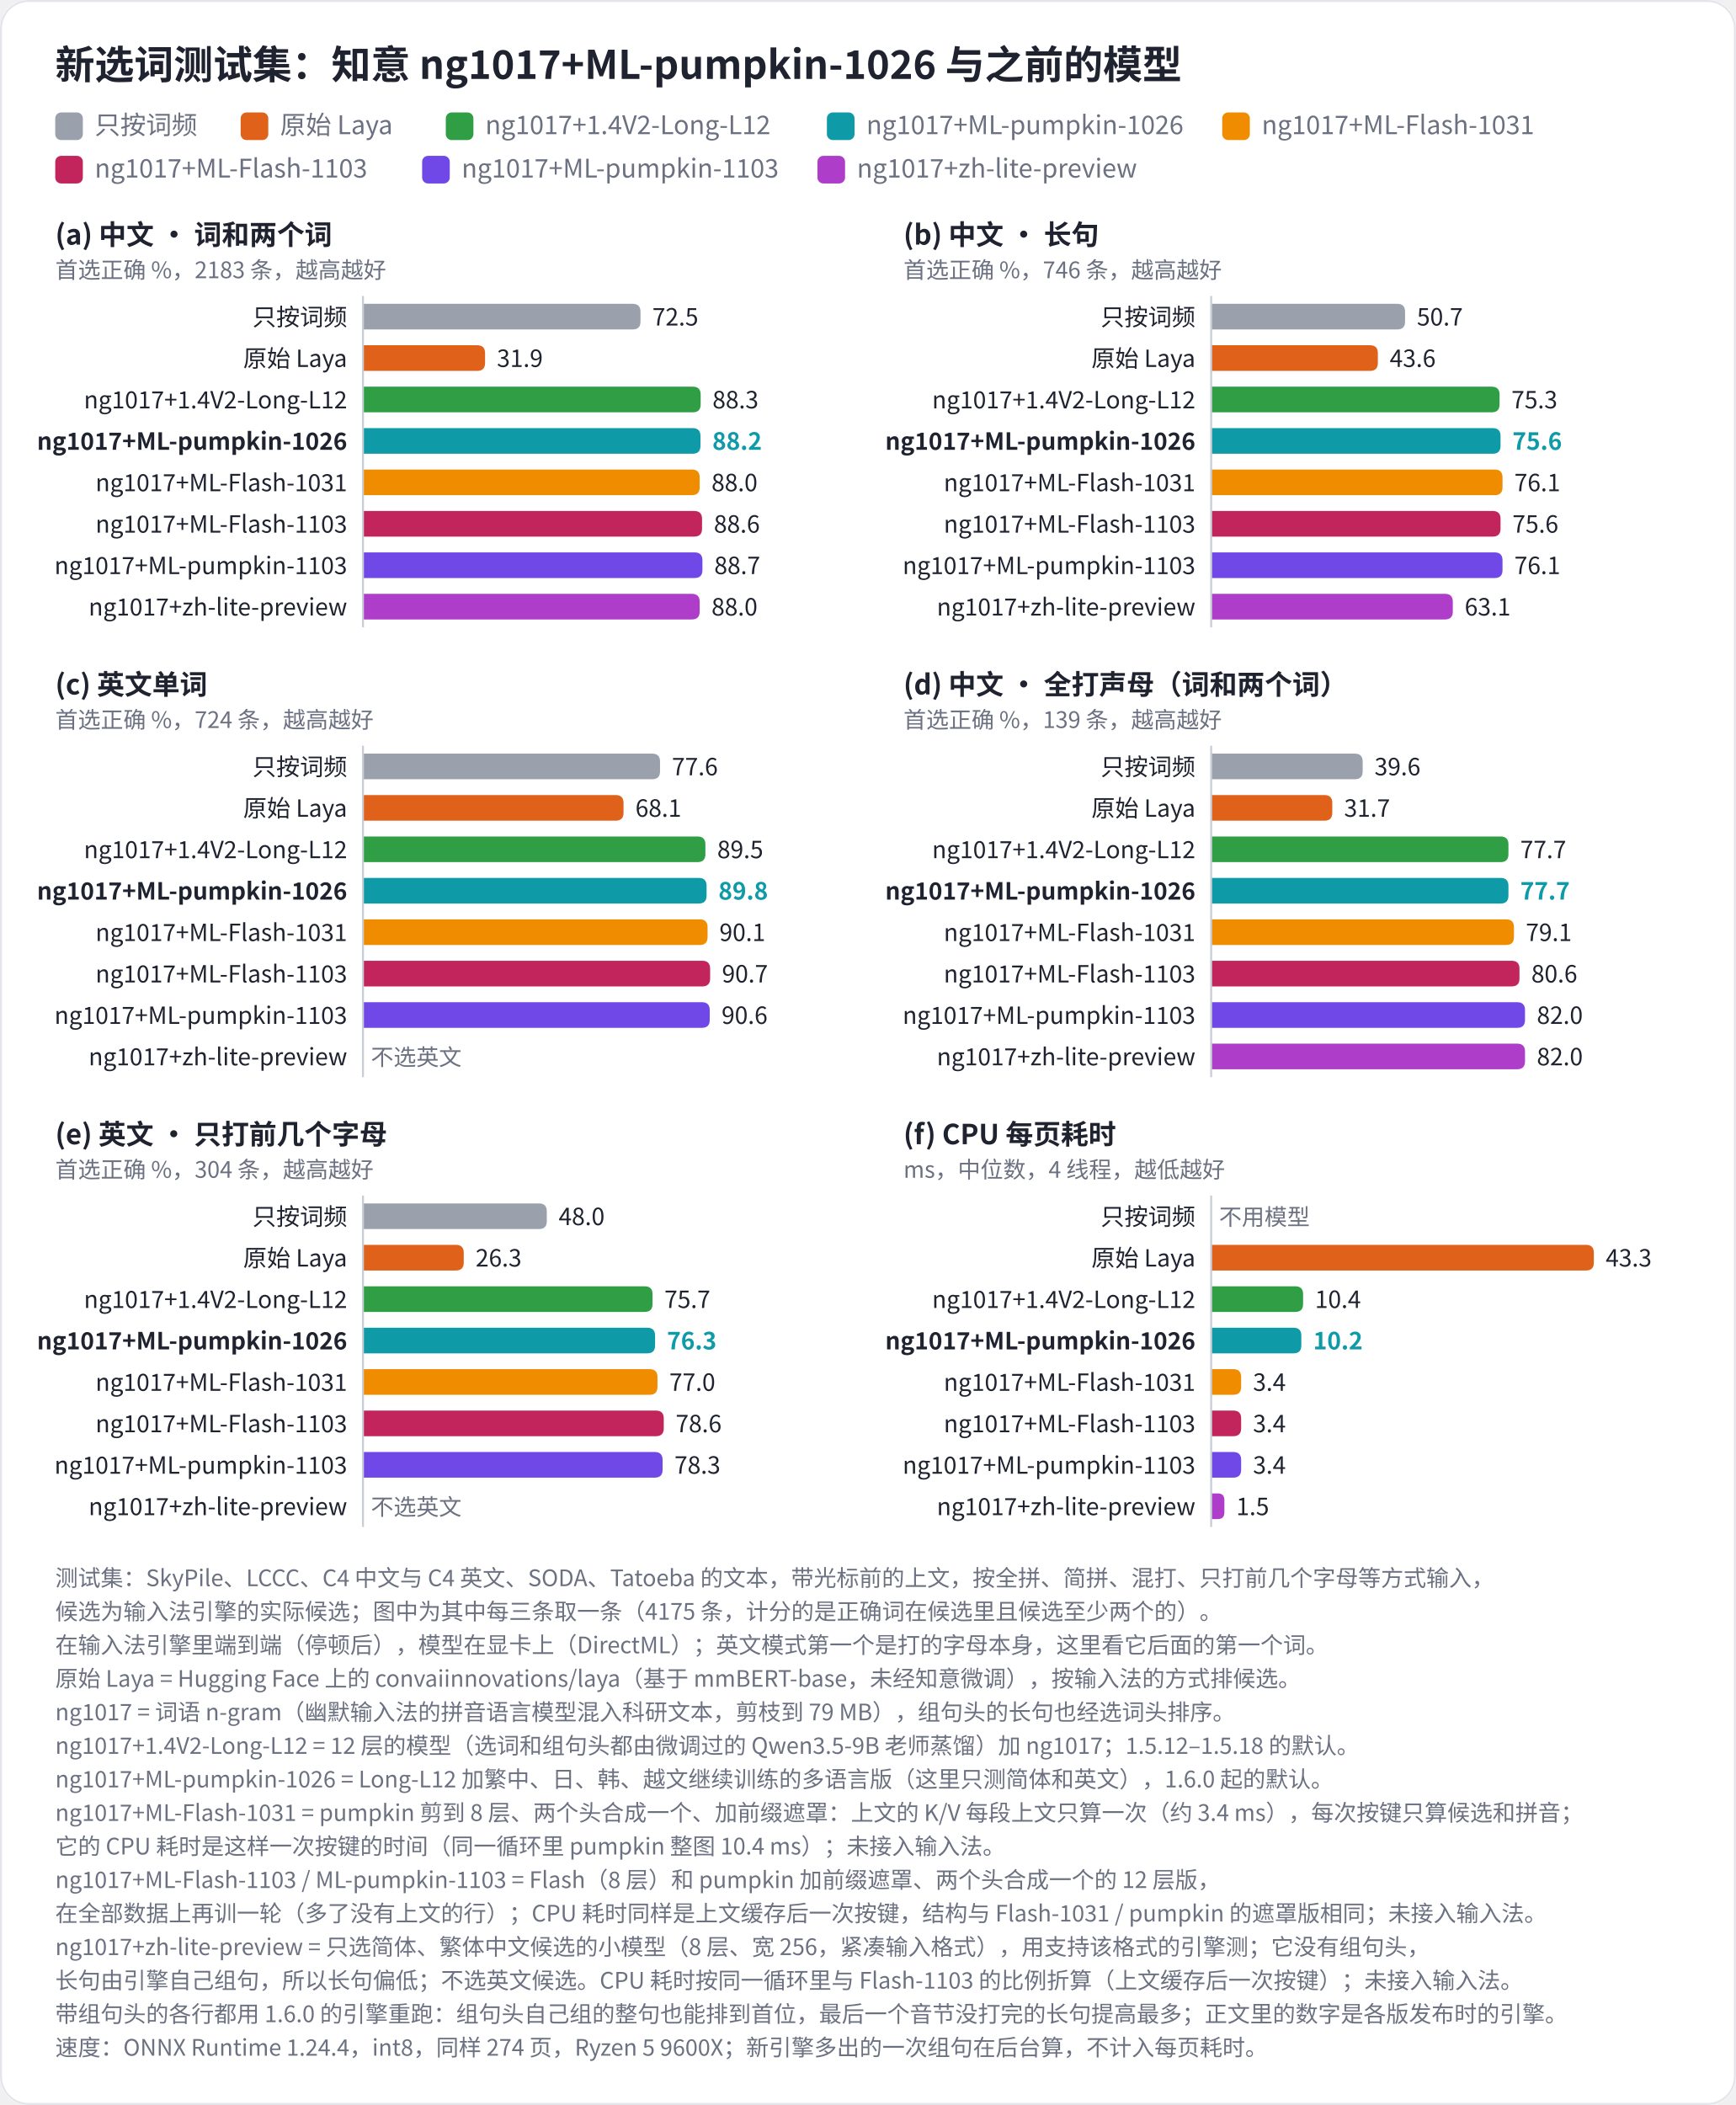
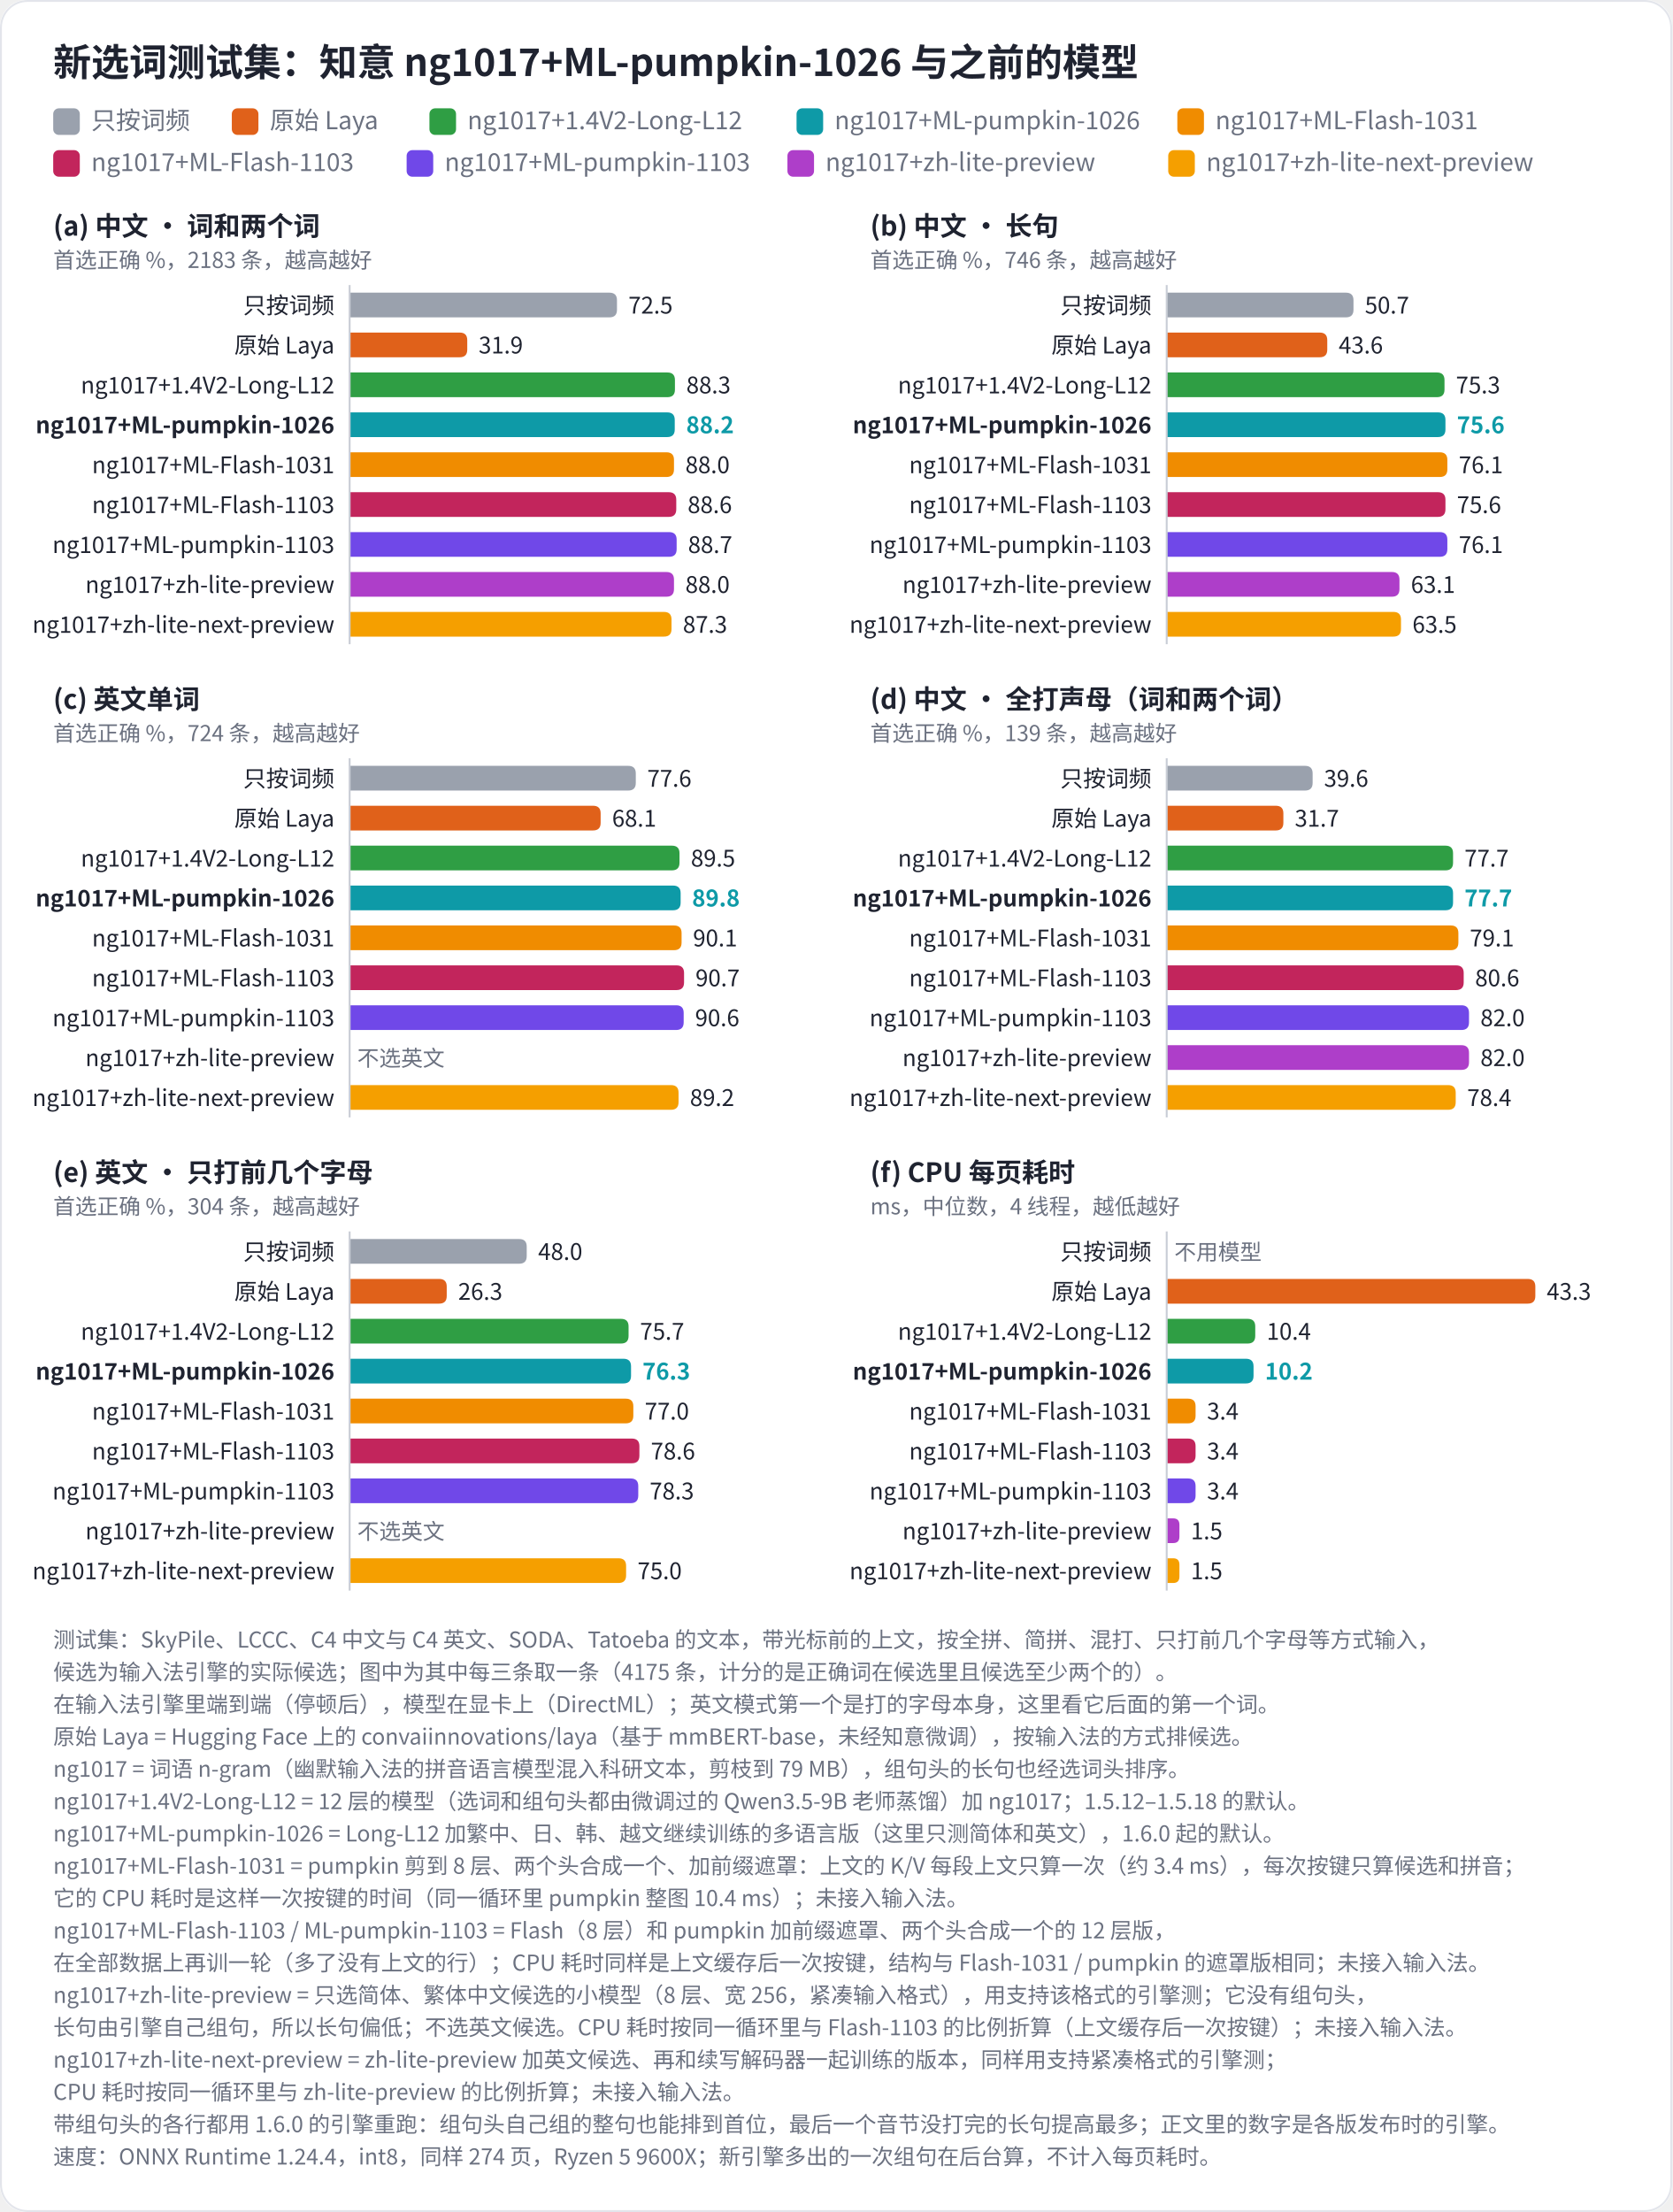
- <svg xmlns="http://www.w3.org/2000/svg" width="880" height="1067" viewBox="0 0 880 1067" font-family="'Microsoft YaHei','PingFang SC','Noto Sans CJK SC','Segoe UI',sans-serif">
-   <rect width="880" height="1067" rx="14" fill="#FFFFFF" />
-   <rect x="0.5" y="0.5" width="879" height="1066" rx="14" fill="none" stroke="#E3E5EB" />
+ <svg xmlns="http://www.w3.org/2000/svg" width="880" height="1164" viewBox="0 0 880 1164" font-family="'Microsoft YaHei','PingFang SC','Noto Sans CJK SC','Segoe UI',sans-serif">
+   <rect width="880" height="1164" rx="14" fill="#FFFFFF" />
+   <rect x="0.5" y="0.5" width="879" height="1163" rx="14" fill="none" stroke="#E3E5EB" />
  <text x="28" y="40" font-size="20" font-weight="700" fill="#1F2330">新选词测试集：知意 ng1017+ML-pumpkin-1026 与之前的模型</text>
  <rect x="28" y="57" width="14" height="14" rx="3" fill="#9AA1AD" />
  <text x="48" y="68" font-size="13" fill="#6B7180">只按词频</text>
  <rect x="122" y="57" width="14" height="14" rx="3" fill="#E0611A" />
  <text x="142" y="68" font-size="13" fill="#6B7180">原始 Laya</text>
  <rect x="226.0" y="57" width="14" height="14" rx="3" fill="#2F9E44" />
  <text x="246.0" y="68" font-size="13" fill="#6B7180">ng1017+1.4V2-Long-L12</text>
  <rect x="419.2" y="57" width="14" height="14" rx="3" fill="#0E9AA7" />
  <text x="439.2" y="68" font-size="13" fill="#6B7180">ng1017+ML-pumpkin-1026</text>
  <rect x="619.6" y="57" width="14" height="14" rx="3" fill="#F08C00" />
  <text x="639.6" y="68" font-size="13" fill="#6B7180">ng1017+ML-Flash-1031</text>
  <rect x="28" y="79" width="14" height="14" rx="3" fill="#C2255C" />
  <text x="48" y="90" font-size="13" fill="#6B7180">ng1017+ML-Flash-1103</text>
  <rect x="214.0" y="79" width="14" height="14" rx="3" fill="#7048E8" />
  <text x="234.0" y="90" font-size="13" fill="#6B7180">ng1017+ML-pumpkin-1103</text>
  <rect x="414.4" y="79" width="14" height="14" rx="3" fill="#AE3EC9" />
  <text x="434.4" y="90" font-size="13" fill="#6B7180">ng1017+zh-lite-preview</text>
+   <rect x="614.8" y="79" width="14" height="14" rx="3" fill="#F59F00" />
+   <text x="634.8" y="90" font-size="13" fill="#6B7180">ng1017+zh-lite-next-preview</text>
  <text x="28" y="124" font-size="14" font-weight="700" fill="#1F2330">(a) 中文 · 词和两个词</text>
  <text x="28" y="141" font-size="11.5" fill="#6B7180">首选正确 %，2183 条，越高越好</text>
  <text x="176" y="165" font-size="12" text-anchor="end" font-weight="400" fill="#1F2330">只按词频</text>
  <path d="M184,154 H320.7 Q324.7,154 324.7,158.0 V163.0 Q324.7,167 320.7,167 H184 Z" fill="#9AA1AD" />
  <text x="330.7" y="165" font-size="12" font-weight="400" fill="#1F2330">72.5</text>
  <text x="176" y="186" font-size="12" text-anchor="end" font-weight="400" fill="#1F2330">原始 Laya</text>
  <path d="M184,175 H241.9 Q245.9,175 245.9,179.0 V184.0 Q245.9,188 241.9,188 H184 Z" fill="#E0611A" />
  <text x="251.9" y="186" font-size="12" font-weight="400" fill="#1F2330">31.9</text>
  <text x="176" y="207" font-size="12" text-anchor="end" font-weight="400" fill="#1F2330">ng1017+1.4V2-Long-L12</text>
  <path d="M184,196 H351.2 Q355.2,196 355.2,200.0 V205.0 Q355.2,209 351.2,209 H184 Z" fill="#2F9E44" />
  <text x="361.2" y="207" font-size="12" font-weight="400" fill="#1F2330">88.3</text>
  <text x="176" y="228" font-size="12" text-anchor="end" font-weight="700" fill="#1F2330">ng1017+ML-pumpkin-1026</text>
  <path d="M184,217 H351.1 Q355.1,217 355.1,221.0 V226.0 Q355.1,230 351.1,230 H184 Z" fill="#0E9AA7" />
  <text x="361.1" y="228" font-size="12" font-weight="700" fill="#0E9AA7">88.2</text>
  <text x="176" y="249" font-size="12" text-anchor="end" font-weight="400" fill="#1F2330">ng1017+ML-Flash-1031</text>
  <path d="M184,238 H350.7 Q354.7,238 354.7,242.0 V247.0 Q354.7,251 350.7,251 H184 Z" fill="#F08C00" />
  <text x="360.7" y="249" font-size="12" font-weight="400" fill="#1F2330">88.0</text>
  <text x="176" y="270" font-size="12" text-anchor="end" font-weight="400" fill="#1F2330">ng1017+ML-Flash-1103</text>
  <path d="M184,259 H351.9 Q355.9,259 355.9,263.0 V268.0 Q355.9,272 351.9,272 H184 Z" fill="#C2255C" />
  <text x="361.9" y="270" font-size="12" font-weight="400" fill="#1F2330">88.6</text>
  <text x="176" y="291" font-size="12" text-anchor="end" font-weight="400" fill="#1F2330">ng1017+ML-pumpkin-1103</text>
  <path d="M184,280 H352.1 Q356.1,280 356.1,284.0 V289.0 Q356.1,293 352.1,293 H184 Z" fill="#7048E8" />
  <text x="362.1" y="291" font-size="12" font-weight="400" fill="#1F2330">88.7</text>
  <text x="176" y="312" font-size="12" text-anchor="end" font-weight="400" fill="#1F2330">ng1017+zh-lite-preview</text>
  <path d="M184,301 H350.7 Q354.7,301 354.7,305.0 V310.0 Q354.7,314 350.7,314 H184 Z" fill="#AE3EC9" />
  <text x="360.7" y="312" font-size="12" font-weight="400" fill="#1F2330">88.0</text>
-   <line x1="184" y1="150" x2="184" y2="318" stroke="#C9CDD6" />
+   <text x="176" y="333" font-size="12" text-anchor="end" font-weight="400" fill="#1F2330">ng1017+zh-lite-next-preview</text>
+   <path d="M184,322 H349.4 Q353.4,322 353.4,326.0 V331.0 Q353.4,335 349.4,335 H184 Z" fill="#F59F00" />
+   <text x="359.4" y="333" font-size="12" font-weight="400" fill="#1F2330">87.3</text>
+   <line x1="184" y1="150" x2="184" y2="339" stroke="#C9CDD6" />
  <text x="458" y="124" font-size="14" font-weight="700" fill="#1F2330">(b) 中文 · 长句</text>
  <text x="458" y="141" font-size="11.5" fill="#6B7180">首选正确 %，746 条，越高越好</text>
  <text x="606" y="165" font-size="12" text-anchor="end" font-weight="400" fill="#1F2330">只按词频</text>
  <path d="M614,154 H708.3 Q712.3,154 712.3,158.0 V163.0 Q712.3,167 708.3,167 H614 Z" fill="#9AA1AD" />
  <text x="718.3" y="165" font-size="12" font-weight="400" fill="#1F2330">50.7</text>
  <text x="606" y="186" font-size="12" text-anchor="end" font-weight="400" fill="#1F2330">原始 Laya</text>
  <path d="M614,175 H694.5 Q698.5,175 698.5,179.0 V184.0 Q698.5,188 694.5,188 H614 Z" fill="#E0611A" />
  <text x="704.5" y="186" font-size="12" font-weight="400" fill="#1F2330">43.6</text>
  <text x="606" y="207" font-size="12" text-anchor="end" font-weight="400" fill="#1F2330">ng1017+1.4V2-Long-L12</text>
  <path d="M614,196 H756.2 Q760.2,196 760.2,200.0 V205.0 Q760.2,209 756.2,209 H614 Z" fill="#2F9E44" />
  <text x="766.2" y="207" font-size="12" font-weight="400" fill="#1F2330">75.3</text>
  <text x="606" y="228" font-size="12" text-anchor="end" font-weight="700" fill="#1F2330">ng1017+ML-pumpkin-1026</text>
  <path d="M614,217 H756.7 Q760.7,217 760.7,221.0 V226.0 Q760.7,230 756.7,230 H614 Z" fill="#0E9AA7" />
  <text x="766.7" y="228" font-size="12" font-weight="700" fill="#0E9AA7">75.6</text>
  <text x="606" y="249" font-size="12" text-anchor="end" font-weight="400" fill="#1F2330">ng1017+ML-Flash-1031</text>
  <path d="M614,238 H757.7 Q761.7,238 761.7,242.0 V247.0 Q761.7,251 757.7,251 H614 Z" fill="#F08C00" />
  <text x="767.7" y="249" font-size="12" font-weight="400" fill="#1F2330">76.1</text>
  <text x="606" y="270" font-size="12" text-anchor="end" font-weight="400" fill="#1F2330">ng1017+ML-Flash-1103</text>
  <path d="M614,259 H756.7 Q760.7,259 760.7,263.0 V268.0 Q760.7,272 756.7,272 H614 Z" fill="#C2255C" />
  <text x="766.7" y="270" font-size="12" font-weight="400" fill="#1F2330">75.6</text>
  <text x="606" y="291" font-size="12" text-anchor="end" font-weight="400" fill="#1F2330">ng1017+ML-pumpkin-1103</text>
  <path d="M614,280 H757.7 Q761.7,280 761.7,284.0 V289.0 Q761.7,293 757.7,293 H614 Z" fill="#7048E8" />
  <text x="767.7" y="291" font-size="12" font-weight="400" fill="#1F2330">76.1</text>
  <text x="606" y="312" font-size="12" text-anchor="end" font-weight="400" fill="#1F2330">ng1017+zh-lite-preview</text>
  <path d="M614,301 H732.5 Q736.5,301 736.5,305.0 V310.0 Q736.5,314 732.5,314 H614 Z" fill="#AE3EC9" />
  <text x="742.5" y="312" font-size="12" font-weight="400" fill="#1F2330">63.1</text>
-   <line x1="614" y1="150" x2="614" y2="318" stroke="#C9CDD6" />
-   <text x="28" y="352" font-size="14" font-weight="700" fill="#1F2330">(c) 英文单词</text>
-   <text x="28" y="369" font-size="11.5" fill="#6B7180">首选正确 %，724 条，越高越好</text>
-   <text x="176" y="393" font-size="12" text-anchor="end" font-weight="400" fill="#1F2330">只按词频</text>
-   <path d="M184,382 H330.6 Q334.6,382 334.6,386.0 V391.0 Q334.6,395 330.6,395 H184 Z" fill="#9AA1AD" />
-   <text x="340.6" y="393" font-size="12" font-weight="400" fill="#1F2330">77.6</text>
-   <text x="176" y="414" font-size="12" text-anchor="end" font-weight="400" fill="#1F2330">原始 Laya</text>
-   <path d="M184,403 H312.1 Q316.1,403 316.1,407.0 V412.0 Q316.1,416 312.1,416 H184 Z" fill="#E0611A" />
-   <text x="322.1" y="414" font-size="12" font-weight="400" fill="#1F2330">68.1</text>
-   <text x="176" y="435" font-size="12" text-anchor="end" font-weight="400" fill="#1F2330">ng1017+1.4V2-Long-L12</text>
-   <path d="M184,424 H353.6 Q357.6,424 357.6,428.0 V433.0 Q357.6,437 353.6,437 H184 Z" fill="#2F9E44" />
-   <text x="363.6" y="435" font-size="12" font-weight="400" fill="#1F2330">89.5</text>
-   <text x="176" y="456" font-size="12" text-anchor="end" font-weight="700" fill="#1F2330">ng1017+ML-pumpkin-1026</text>
-   <path d="M184,445 H354.2 Q358.2,445 358.2,449.0 V454.0 Q358.2,458 354.2,458 H184 Z" fill="#0E9AA7" />
-   <text x="364.2" y="456" font-size="12" font-weight="700" fill="#0E9AA7">89.8</text>
-   <text x="176" y="477" font-size="12" text-anchor="end" font-weight="400" fill="#1F2330">ng1017+ML-Flash-1031</text>
-   <path d="M184,466 H354.7 Q358.7,466 358.7,470.0 V475.0 Q358.7,479 354.7,479 H184 Z" fill="#F08C00" />
-   <text x="364.7" y="477" font-size="12" font-weight="400" fill="#1F2330">90.1</text>
-   <text x="176" y="498" font-size="12" text-anchor="end" font-weight="400" fill="#1F2330">ng1017+ML-Flash-1103</text>
-   <path d="M184,487 H356.0 Q360.0,487 360.0,491.0 V496.0 Q360.0,500 356.0,500 H184 Z" fill="#C2255C" />
-   <text x="366.0" y="498" font-size="12" font-weight="400" fill="#1F2330">90.7</text>
-   <text x="176" y="519" font-size="12" text-anchor="end" font-weight="400" fill="#1F2330">ng1017+ML-pumpkin-1103</text>
-   <path d="M184,508 H355.8 Q359.8,508 359.8,512.0 V517.0 Q359.8,521 355.8,521 H184 Z" fill="#7048E8" />
-   <text x="365.8" y="519" font-size="12" font-weight="400" fill="#1F2330">90.6</text>
-   <text x="176" y="540" font-size="12" text-anchor="end" font-weight="400" fill="#1F2330">ng1017+zh-lite-preview</text>
-   <text x="188" y="540" font-size="11.5" fill="#6B7180">不选英文</text>
-   <line x1="184" y1="378" x2="184" y2="546" stroke="#C9CDD6" />
-   <text x="458" y="352" font-size="14" font-weight="700" fill="#1F2330">(d) 中文 · 全打声母（词和两个词）</text>
-   <text x="458" y="369" font-size="11.5" fill="#6B7180">首选正确 %，139 条，越高越好</text>
-   <text x="606" y="393" font-size="12" text-anchor="end" font-weight="400" fill="#1F2330">只按词频</text>
-   <path d="M614,382 H686.8 Q690.8,382 690.8,386.0 V391.0 Q690.8,395 686.8,395 H614 Z" fill="#9AA1AD" />
-   <text x="696.8" y="393" font-size="12" font-weight="400" fill="#1F2330">39.6</text>
-   <text x="606" y="414" font-size="12" text-anchor="end" font-weight="400" fill="#1F2330">原始 Laya</text>
-   <path d="M614,403 H671.4 Q675.4,403 675.4,407.0 V412.0 Q675.4,416 671.4,416 H614 Z" fill="#E0611A" />
-   <text x="681.4" y="414" font-size="12" font-weight="400" fill="#1F2330">31.7</text>
-   <text x="606" y="435" font-size="12" text-anchor="end" font-weight="400" fill="#1F2330">ng1017+1.4V2-Long-L12</text>
-   <path d="M614,424 H760.7 Q764.7,424 764.7,428.0 V433.0 Q764.7,437 760.7,437 H614 Z" fill="#2F9E44" />
-   <text x="770.7" y="435" font-size="12" font-weight="400" fill="#1F2330">77.7</text>
-   <text x="606" y="456" font-size="12" text-anchor="end" font-weight="700" fill="#1F2330">ng1017+ML-pumpkin-1026</text>
-   <path d="M614,445 H760.7 Q764.7,445 764.7,449.0 V454.0 Q764.7,458 760.7,458 H614 Z" fill="#0E9AA7" />
-   <text x="770.7" y="456" font-size="12" font-weight="700" fill="#0E9AA7">77.7</text>
-   <text x="606" y="477" font-size="12" text-anchor="end" font-weight="400" fill="#1F2330">ng1017+ML-Flash-1031</text>
-   <path d="M614,466 H763.5 Q767.5,466 767.5,470.0 V475.0 Q767.5,479 763.5,479 H614 Z" fill="#F08C00" />
-   <text x="773.5" y="477" font-size="12" font-weight="400" fill="#1F2330">79.1</text>
-   <text x="606" y="498" font-size="12" text-anchor="end" font-weight="400" fill="#1F2330">ng1017+ML-Flash-1103</text>
-   <path d="M614,487 H766.3 Q770.3,487 770.3,491.0 V496.0 Q770.3,500 766.3,500 H614 Z" fill="#C2255C" />
-   <text x="776.3" y="498" font-size="12" font-weight="400" fill="#1F2330">80.6</text>
-   <text x="606" y="519" font-size="12" text-anchor="end" font-weight="400" fill="#1F2330">ng1017+ML-pumpkin-1103</text>
-   <path d="M614,508 H769.1 Q773.1,508 773.1,512.0 V517.0 Q773.1,521 769.1,521 H614 Z" fill="#7048E8" />
-   <text x="779.1" y="519" font-size="12" font-weight="400" fill="#1F2330">82.0</text>
-   <text x="606" y="540" font-size="12" text-anchor="end" font-weight="400" fill="#1F2330">ng1017+zh-lite-preview</text>
-   <path d="M614,529 H769.1 Q773.1,529 773.1,533.0 V538.0 Q773.1,542 769.1,542 H614 Z" fill="#AE3EC9" />
+   <text x="606" y="333" font-size="12" text-anchor="end" font-weight="400" fill="#1F2330">ng1017+zh-lite-next-preview</text>
+   <path d="M614,322 H733.3 Q737.3,322 737.3,326.0 V331.0 Q737.3,335 733.3,335 H614 Z" fill="#F59F00" />
+   <text x="743.3" y="333" font-size="12" font-weight="400" fill="#1F2330">63.5</text>
+   <line x1="614" y1="150" x2="614" y2="339" stroke="#C9CDD6" />
+   <text x="28" y="373" font-size="14" font-weight="700" fill="#1F2330">(c) 英文单词</text>
+   <text x="28" y="390" font-size="11.5" fill="#6B7180">首选正确 %，724 条，越高越好</text>
+   <text x="176" y="414" font-size="12" text-anchor="end" font-weight="400" fill="#1F2330">只按词频</text>
+   <path d="M184,403 H330.6 Q334.6,403 334.6,407.0 V412.0 Q334.6,416 330.6,416 H184 Z" fill="#9AA1AD" />
+   <text x="340.6" y="414" font-size="12" font-weight="400" fill="#1F2330">77.6</text>
+   <text x="176" y="435" font-size="12" text-anchor="end" font-weight="400" fill="#1F2330">原始 Laya</text>
+   <path d="M184,424 H312.1 Q316.1,424 316.1,428.0 V433.0 Q316.1,437 312.1,437 H184 Z" fill="#E0611A" />
+   <text x="322.1" y="435" font-size="12" font-weight="400" fill="#1F2330">68.1</text>
+   <text x="176" y="456" font-size="12" text-anchor="end" font-weight="400" fill="#1F2330">ng1017+1.4V2-Long-L12</text>
+   <path d="M184,445 H353.6 Q357.6,445 357.6,449.0 V454.0 Q357.6,458 353.6,458 H184 Z" fill="#2F9E44" />
+   <text x="363.6" y="456" font-size="12" font-weight="400" fill="#1F2330">89.5</text>
+   <text x="176" y="477" font-size="12" text-anchor="end" font-weight="700" fill="#1F2330">ng1017+ML-pumpkin-1026</text>
+   <path d="M184,466 H354.2 Q358.2,466 358.2,470.0 V475.0 Q358.2,479 354.2,479 H184 Z" fill="#0E9AA7" />
+   <text x="364.2" y="477" font-size="12" font-weight="700" fill="#0E9AA7">89.8</text>
+   <text x="176" y="498" font-size="12" text-anchor="end" font-weight="400" fill="#1F2330">ng1017+ML-Flash-1031</text>
+   <path d="M184,487 H354.7 Q358.7,487 358.7,491.0 V496.0 Q358.7,500 354.7,500 H184 Z" fill="#F08C00" />
+   <text x="364.7" y="498" font-size="12" font-weight="400" fill="#1F2330">90.1</text>
+   <text x="176" y="519" font-size="12" text-anchor="end" font-weight="400" fill="#1F2330">ng1017+ML-Flash-1103</text>
+   <path d="M184,508 H356.0 Q360.0,508 360.0,512.0 V517.0 Q360.0,521 356.0,521 H184 Z" fill="#C2255C" />
+   <text x="366.0" y="519" font-size="12" font-weight="400" fill="#1F2330">90.7</text>
+   <text x="176" y="540" font-size="12" text-anchor="end" font-weight="400" fill="#1F2330">ng1017+ML-pumpkin-1103</text>
+   <path d="M184,529 H355.8 Q359.8,529 359.8,533.0 V538.0 Q359.8,542 355.8,542 H184 Z" fill="#7048E8" />
+   <text x="365.8" y="540" font-size="12" font-weight="400" fill="#1F2330">90.6</text>
+   <text x="176" y="561" font-size="12" text-anchor="end" font-weight="400" fill="#1F2330">ng1017+zh-lite-preview</text>
+   <text x="188" y="561" font-size="11.5" fill="#6B7180">不选英文</text>
+   <text x="176" y="582" font-size="12" text-anchor="end" font-weight="400" fill="#1F2330">ng1017+zh-lite-next-preview</text>
+   <path d="M184,571 H353.1 Q357.1,571 357.1,575.0 V580.0 Q357.1,584 353.1,584 H184 Z" fill="#F59F00" />
+   <text x="363.1" y="582" font-size="12" font-weight="400" fill="#1F2330">89.2</text>
+   <line x1="184" y1="399" x2="184" y2="588" stroke="#C9CDD6" />
+   <text x="458" y="373" font-size="14" font-weight="700" fill="#1F2330">(d) 中文 · 全打声母（词和两个词）</text>
+   <text x="458" y="390" font-size="11.5" fill="#6B7180">首选正确 %，139 条，越高越好</text>
+   <text x="606" y="414" font-size="12" text-anchor="end" font-weight="400" fill="#1F2330">只按词频</text>
+   <path d="M614,403 H686.8 Q690.8,403 690.8,407.0 V412.0 Q690.8,416 686.8,416 H614 Z" fill="#9AA1AD" />
+   <text x="696.8" y="414" font-size="12" font-weight="400" fill="#1F2330">39.6</text>
+   <text x="606" y="435" font-size="12" text-anchor="end" font-weight="400" fill="#1F2330">原始 Laya</text>
+   <path d="M614,424 H671.4 Q675.4,424 675.4,428.0 V433.0 Q675.4,437 671.4,437 H614 Z" fill="#E0611A" />
+   <text x="681.4" y="435" font-size="12" font-weight="400" fill="#1F2330">31.7</text>
+   <text x="606" y="456" font-size="12" text-anchor="end" font-weight="400" fill="#1F2330">ng1017+1.4V2-Long-L12</text>
+   <path d="M614,445 H760.7 Q764.7,445 764.7,449.0 V454.0 Q764.7,458 760.7,458 H614 Z" fill="#2F9E44" />
+   <text x="770.7" y="456" font-size="12" font-weight="400" fill="#1F2330">77.7</text>
+   <text x="606" y="477" font-size="12" text-anchor="end" font-weight="700" fill="#1F2330">ng1017+ML-pumpkin-1026</text>
+   <path d="M614,466 H760.7 Q764.7,466 764.7,470.0 V475.0 Q764.7,479 760.7,479 H614 Z" fill="#0E9AA7" />
+   <text x="770.7" y="477" font-size="12" font-weight="700" fill="#0E9AA7">77.7</text>
+   <text x="606" y="498" font-size="12" text-anchor="end" font-weight="400" fill="#1F2330">ng1017+ML-Flash-1031</text>
+   <path d="M614,487 H763.5 Q767.5,487 767.5,491.0 V496.0 Q767.5,500 763.5,500 H614 Z" fill="#F08C00" />
+   <text x="773.5" y="498" font-size="12" font-weight="400" fill="#1F2330">79.1</text>
+   <text x="606" y="519" font-size="12" text-anchor="end" font-weight="400" fill="#1F2330">ng1017+ML-Flash-1103</text>
+   <path d="M614,508 H766.3 Q770.3,508 770.3,512.0 V517.0 Q770.3,521 766.3,521 H614 Z" fill="#C2255C" />
+   <text x="776.3" y="519" font-size="12" font-weight="400" fill="#1F2330">80.6</text>
+   <text x="606" y="540" font-size="12" text-anchor="end" font-weight="400" fill="#1F2330">ng1017+ML-pumpkin-1103</text>
+   <path d="M614,529 H769.1 Q773.1,529 773.1,533.0 V538.0 Q773.1,542 769.1,542 H614 Z" fill="#7048E8" />
  <text x="779.1" y="540" font-size="12" font-weight="400" fill="#1F2330">82.0</text>
-   <line x1="614" y1="378" x2="614" y2="546" stroke="#C9CDD6" />
-   <text x="28" y="580" font-size="14" font-weight="700" fill="#1F2330">(e) 英文 · 只打前几个字母</text>
-   <text x="28" y="597" font-size="11.5" fill="#6B7180">首选正确 %，304 条，越高越好</text>
-   <text x="176" y="621" font-size="12" text-anchor="end" font-weight="400" fill="#1F2330">只按词频</text>
-   <path d="M184,610 H273.2 Q277.2,610 277.2,614.0 V619.0 Q277.2,623 273.2,623 H184 Z" fill="#9AA1AD" />
-   <text x="283.2" y="621" font-size="12" font-weight="400" fill="#1F2330">48.0</text>
-   <text x="176" y="642" font-size="12" text-anchor="end" font-weight="400" fill="#1F2330">原始 Laya</text>
-   <path d="M184,631 H231.1 Q235.1,631 235.1,635.0 V640.0 Q235.1,644 231.1,644 H184 Z" fill="#E0611A" />
-   <text x="241.1" y="642" font-size="12" font-weight="400" fill="#1F2330">26.3</text>
-   <text x="176" y="663" font-size="12" text-anchor="end" font-weight="400" fill="#1F2330">ng1017+1.4V2-Long-L12</text>
-   <path d="M184,652 H326.8 Q330.8,652 330.8,656.0 V661.0 Q330.8,665 326.8,665 H184 Z" fill="#2F9E44" />
-   <text x="336.8" y="663" font-size="12" font-weight="400" fill="#1F2330">75.7</text>
-   <text x="176" y="684" font-size="12" text-anchor="end" font-weight="700" fill="#1F2330">ng1017+ML-pumpkin-1026</text>
-   <path d="M184,673 H328.1 Q332.1,673 332.1,677.0 V682.0 Q332.1,686 328.1,686 H184 Z" fill="#0E9AA7" />
-   <text x="338.1" y="684" font-size="12" font-weight="700" fill="#0E9AA7">76.3</text>
-   <text x="176" y="705" font-size="12" text-anchor="end" font-weight="400" fill="#1F2330">ng1017+ML-Flash-1031</text>
-   <path d="M184,694 H329.3 Q333.3,694 333.3,698.0 V703.0 Q333.3,707 329.3,707 H184 Z" fill="#F08C00" />
-   <text x="339.3" y="705" font-size="12" font-weight="400" fill="#1F2330">77.0</text>
-   <text x="176" y="726" font-size="12" text-anchor="end" font-weight="400" fill="#1F2330">ng1017+ML-Flash-1103</text>
-   <path d="M184,715 H332.5 Q336.5,715 336.5,719.0 V724.0 Q336.5,728 332.5,728 H184 Z" fill="#C2255C" />
-   <text x="342.5" y="726" font-size="12" font-weight="400" fill="#1F2330">78.6</text>
-   <text x="176" y="747" font-size="12" text-anchor="end" font-weight="400" fill="#1F2330">ng1017+ML-pumpkin-1103</text>
-   <path d="M184,736 H331.9 Q335.9,736 335.9,740.0 V745.0 Q335.9,749 331.9,749 H184 Z" fill="#7048E8" />
-   <text x="341.9" y="747" font-size="12" font-weight="400" fill="#1F2330">78.3</text>
-   <text x="176" y="768" font-size="12" text-anchor="end" font-weight="400" fill="#1F2330">ng1017+zh-lite-preview</text>
-   <text x="188" y="768" font-size="11.5" fill="#6B7180">不选英文</text>
-   <line x1="184" y1="606" x2="184" y2="774" stroke="#C9CDD6" />
-   <text x="458" y="580" font-size="14" font-weight="700" fill="#1F2330">(f) CPU 每页耗时</text>
-   <text x="458" y="597" font-size="11.5" fill="#6B7180">ms，中位数，4 线程，越低越好</text>
-   <text x="606" y="621" font-size="12" text-anchor="end" font-weight="400" fill="#1F2330">只按词频</text>
-   <text x="618" y="621" font-size="11.5" fill="#6B7180">不用模型</text>
-   <text x="606" y="642" font-size="12" text-anchor="end" font-weight="400" fill="#1F2330">原始 Laya</text>
-   <path d="M614,631 H804.0 Q808.0,631 808.0,635.0 V640.0 Q808.0,644 804.0,644 H614 Z" fill="#E0611A" />
-   <text x="814.0" y="642" font-size="12" font-weight="400" fill="#1F2330">43.3</text>
-   <text x="606" y="663" font-size="12" text-anchor="end" font-weight="400" fill="#1F2330">ng1017+1.4V2-Long-L12</text>
-   <path d="M614,652 H656.6 Q660.6,652 660.6,656.0 V661.0 Q660.6,665 656.6,665 H614 Z" fill="#2F9E44" />
-   <text x="666.6" y="663" font-size="12" font-weight="400" fill="#1F2330">10.4</text>
-   <text x="606" y="684" font-size="12" text-anchor="end" font-weight="700" fill="#1F2330">ng1017+ML-pumpkin-1026</text>
-   <path d="M614,673 H655.7 Q659.7,673 659.7,677.0 V682.0 Q659.7,686 655.7,686 H614 Z" fill="#0E9AA7" />
-   <text x="665.7" y="684" font-size="12" font-weight="700" fill="#0E9AA7">10.2</text>
-   <text x="606" y="705" font-size="12" text-anchor="end" font-weight="400" fill="#1F2330">ng1017+ML-Flash-1031</text>
-   <path d="M614,694 H625.2 Q629.2,694 629.2,698.0 V703.0 Q629.2,707 625.2,707 H614 Z" fill="#F08C00" />
-   <text x="635.2" y="705" font-size="12" font-weight="400" fill="#1F2330">3.4</text>
-   <text x="606" y="726" font-size="12" text-anchor="end" font-weight="400" fill="#1F2330">ng1017+ML-Flash-1103</text>
-   <path d="M614,715 H625.2 Q629.2,715 629.2,719.0 V724.0 Q629.2,728 625.2,728 H614 Z" fill="#C2255C" />
-   <text x="635.2" y="726" font-size="12" font-weight="400" fill="#1F2330">3.4</text>
-   <text x="606" y="747" font-size="12" text-anchor="end" font-weight="400" fill="#1F2330">ng1017+ML-pumpkin-1103</text>
-   <path d="M614,736 H625.2 Q629.2,736 629.2,740.0 V745.0 Q629.2,749 625.2,749 H614 Z" fill="#7048E8" />
+   <text x="606" y="561" font-size="12" text-anchor="end" font-weight="400" fill="#1F2330">ng1017+zh-lite-preview</text>
+   <path d="M614,550 H769.1 Q773.1,550 773.1,554.0 V559.0 Q773.1,563 769.1,563 H614 Z" fill="#AE3EC9" />
+   <text x="779.1" y="561" font-size="12" font-weight="400" fill="#1F2330">82.0</text>
+   <text x="606" y="582" font-size="12" text-anchor="end" font-weight="400" fill="#1F2330">ng1017+zh-lite-next-preview</text>
+   <path d="M614,571 H762.1 Q766.1,571 766.1,575.0 V580.0 Q766.1,584 762.1,584 H614 Z" fill="#F59F00" />
+   <text x="772.1" y="582" font-size="12" font-weight="400" fill="#1F2330">78.4</text>
+   <line x1="614" y1="399" x2="614" y2="588" stroke="#C9CDD6" />
+   <text x="28" y="622" font-size="14" font-weight="700" fill="#1F2330">(e) 英文 · 只打前几个字母</text>
+   <text x="28" y="639" font-size="11.5" fill="#6B7180">首选正确 %，304 条，越高越好</text>
+   <text x="176" y="663" font-size="12" text-anchor="end" font-weight="400" fill="#1F2330">只按词频</text>
+   <path d="M184,652 H273.2 Q277.2,652 277.2,656.0 V661.0 Q277.2,665 273.2,665 H184 Z" fill="#9AA1AD" />
+   <text x="283.2" y="663" font-size="12" font-weight="400" fill="#1F2330">48.0</text>
+   <text x="176" y="684" font-size="12" text-anchor="end" font-weight="400" fill="#1F2330">原始 Laya</text>
+   <path d="M184,673 H231.1 Q235.1,673 235.1,677.0 V682.0 Q235.1,686 231.1,686 H184 Z" fill="#E0611A" />
+   <text x="241.1" y="684" font-size="12" font-weight="400" fill="#1F2330">26.3</text>
+   <text x="176" y="705" font-size="12" text-anchor="end" font-weight="400" fill="#1F2330">ng1017+1.4V2-Long-L12</text>
+   <path d="M184,694 H326.8 Q330.8,694 330.8,698.0 V703.0 Q330.8,707 326.8,707 H184 Z" fill="#2F9E44" />
+   <text x="336.8" y="705" font-size="12" font-weight="400" fill="#1F2330">75.7</text>
+   <text x="176" y="726" font-size="12" text-anchor="end" font-weight="700" fill="#1F2330">ng1017+ML-pumpkin-1026</text>
+   <path d="M184,715 H328.1 Q332.1,715 332.1,719.0 V724.0 Q332.1,728 328.1,728 H184 Z" fill="#0E9AA7" />
+   <text x="338.1" y="726" font-size="12" font-weight="700" fill="#0E9AA7">76.3</text>
+   <text x="176" y="747" font-size="12" text-anchor="end" font-weight="400" fill="#1F2330">ng1017+ML-Flash-1031</text>
+   <path d="M184,736 H329.3 Q333.3,736 333.3,740.0 V745.0 Q333.3,749 329.3,749 H184 Z" fill="#F08C00" />
+   <text x="339.3" y="747" font-size="12" font-weight="400" fill="#1F2330">77.0</text>
+   <text x="176" y="768" font-size="12" text-anchor="end" font-weight="400" fill="#1F2330">ng1017+ML-Flash-1103</text>
+   <path d="M184,757 H332.5 Q336.5,757 336.5,761.0 V766.0 Q336.5,770 332.5,770 H184 Z" fill="#C2255C" />
+   <text x="342.5" y="768" font-size="12" font-weight="400" fill="#1F2330">78.6</text>
+   <text x="176" y="789" font-size="12" text-anchor="end" font-weight="400" fill="#1F2330">ng1017+ML-pumpkin-1103</text>
+   <path d="M184,778 H331.9 Q335.9,778 335.9,782.0 V787.0 Q335.9,791 331.9,791 H184 Z" fill="#7048E8" />
+   <text x="341.9" y="789" font-size="12" font-weight="400" fill="#1F2330">78.3</text>
+   <text x="176" y="810" font-size="12" text-anchor="end" font-weight="400" fill="#1F2330">ng1017+zh-lite-preview</text>
+   <text x="188" y="810" font-size="11.5" fill="#6B7180">不选英文</text>
+   <text x="176" y="831" font-size="12" text-anchor="end" font-weight="400" fill="#1F2330">ng1017+zh-lite-next-preview</text>
+   <path d="M184,820 H325.5 Q329.5,820 329.5,824.0 V829.0 Q329.5,833 325.5,833 H184 Z" fill="#F59F00" />
+   <text x="335.5" y="831" font-size="12" font-weight="400" fill="#1F2330">75.0</text>
+   <line x1="184" y1="648" x2="184" y2="837" stroke="#C9CDD6" />
+   <text x="458" y="622" font-size="14" font-weight="700" fill="#1F2330">(f) CPU 每页耗时</text>
+   <text x="458" y="639" font-size="11.5" fill="#6B7180">ms，中位数，4 线程，越低越好</text>
+   <text x="606" y="663" font-size="12" text-anchor="end" font-weight="400" fill="#1F2330">只按词频</text>
+   <text x="618" y="663" font-size="11.5" fill="#6B7180">不用模型</text>
+   <text x="606" y="684" font-size="12" text-anchor="end" font-weight="400" fill="#1F2330">原始 Laya</text>
+   <path d="M614,673 H804.0 Q808.0,673 808.0,677.0 V682.0 Q808.0,686 804.0,686 H614 Z" fill="#E0611A" />
+   <text x="814.0" y="684" font-size="12" font-weight="400" fill="#1F2330">43.3</text>
+   <text x="606" y="705" font-size="12" text-anchor="end" font-weight="400" fill="#1F2330">ng1017+1.4V2-Long-L12</text>
+   <path d="M614,694 H656.6 Q660.6,694 660.6,698.0 V703.0 Q660.6,707 656.6,707 H614 Z" fill="#2F9E44" />
+   <text x="666.6" y="705" font-size="12" font-weight="400" fill="#1F2330">10.4</text>
+   <text x="606" y="726" font-size="12" text-anchor="end" font-weight="700" fill="#1F2330">ng1017+ML-pumpkin-1026</text>
+   <path d="M614,715 H655.7 Q659.7,715 659.7,719.0 V724.0 Q659.7,728 655.7,728 H614 Z" fill="#0E9AA7" />
+   <text x="665.7" y="726" font-size="12" font-weight="700" fill="#0E9AA7">10.2</text>
+   <text x="606" y="747" font-size="12" text-anchor="end" font-weight="400" fill="#1F2330">ng1017+ML-Flash-1031</text>
+   <path d="M614,736 H625.2 Q629.2,736 629.2,740.0 V745.0 Q629.2,749 625.2,749 H614 Z" fill="#F08C00" />
  <text x="635.2" y="747" font-size="12" font-weight="400" fill="#1F2330">3.4</text>
-   <text x="606" y="768" font-size="12" text-anchor="end" font-weight="400" fill="#1F2330">ng1017+zh-lite-preview</text>
-   <path d="M614,757 H617.4 Q620.7,757 620.7,760.4 V766.6 Q620.7,770 617.4,770 H614 Z" fill="#AE3EC9" />
-   <text x="626.7" y="768" font-size="12" font-weight="400" fill="#1F2330">1.5</text>
-   <line x1="614" y1="606" x2="614" y2="774" stroke="#C9CDD6" />
-   <text x="28" y="804" font-size="11.5" fill="#6B7180">测试集：SkyPile、LCCC、C4 中文与 C4 英文、SODA、Tatoeba 的文本，带光标前的上文，按全拼、简拼、混打、只打前几个字母等方式输入，</text>
-   <text x="28" y="821" font-size="11.5" fill="#6B7180">候选为输入法引擎的实际候选；图中为其中每三条取一条（4175 条，计分的是正确词在候选里且候选至少两个的）。</text>
-   <text x="28" y="838" font-size="11.5" fill="#6B7180">在输入法引擎里端到端（停顿后），模型在显卡上（DirectML）；英文模式第一个是打的字母本身，这里看它后面的第一个词。</text>
-   <text x="28" y="855" font-size="11.5" fill="#6B7180">原始 Laya = Hugging Face 上的 convaiinnovations/laya（基于 mmBERT-base，未经知意微调），按输入法的方式排候选。</text>
-   <text x="28" y="872" font-size="11.5" fill="#6B7180">ng1017 = 词语 n-gram（幽默输入法的拼音语言模型混入科研文本，剪枝到 79 MB），组句头的长句也经选词头排序。</text>
-   <text x="28" y="889" font-size="11.5" fill="#6B7180">ng1017+1.4V2-Long-L12 = 12 层的模型（选词和组句头都由微调过的 Qwen3.5-9B 老师蒸馏）加 ng1017；1.5.12–1.5.18 的默认。</text>
-   <text x="28" y="906" font-size="11.5" fill="#6B7180">ng1017+ML-pumpkin-1026 = Long-L12 加繁中、日、韩、越文继续训练的多语言版（这里只测简体和英文），1.6.0 起的默认。</text>
-   <text x="28" y="923" font-size="11.5" fill="#6B7180">ng1017+ML-Flash-1031 = pumpkin 剪到 8 层、两个头合成一个、加前缀遮罩：上文的 K/V 每段上文只算一次（约 3.4 ms），每次按键只算候选和拼音；</text>
-   <text x="28" y="940" font-size="11.5" fill="#6B7180">它的 CPU 耗时是这样一次按键的时间（同一循环里 pumpkin 整图 10.4 ms）；未接入输入法。</text>
-   <text x="28" y="957" font-size="11.5" fill="#6B7180">ng1017+ML-Flash-1103 / ML-pumpkin-1103 = Flash（8 层）和 pumpkin 加前缀遮罩、两个头合成一个的 12 层版，</text>
-   <text x="28" y="974" font-size="11.5" fill="#6B7180">在全部数据上再训一轮（多了没有上文的行）；CPU 耗时同样是上文缓存后一次按键，结构与 Flash-1031 / pumpkin 的遮罩版相同；未接入输入法。</text>
-   <text x="28" y="991" font-size="11.5" fill="#6B7180">ng1017+zh-lite-preview = 只选简体、繁体中文候选的小模型（8 层、宽 256，紧凑输入格式），用支持该格式的引擎测；它没有组句头，</text>
-   <text x="28" y="1008" font-size="11.5" fill="#6B7180">长句由引擎自己组句，所以长句偏低；不选英文候选。CPU 耗时按同一循环里与 Flash-1103 的比例折算（上文缓存后一次按键）；未接入输入法。</text>
-   <text x="28" y="1025" font-size="11.5" fill="#6B7180">带组句头的各行都用 1.6.0 的引擎重跑：组句头自己组的整句也能排到首位，最后一个音节没打完的长句提高最多；正文里的数字是各版发布时的引擎。</text>
-   <text x="28" y="1042" font-size="11.5" fill="#6B7180">速度：ONNX Runtime 1.24.4，int8，同样 274 页，Ryzen 5 9600X；新引擎多出的一次组句在后台算，不计入每页耗时。</text>
+   <text x="606" y="768" font-size="12" text-anchor="end" font-weight="400" fill="#1F2330">ng1017+ML-Flash-1103</text>
+   <path d="M614,757 H625.2 Q629.2,757 629.2,761.0 V766.0 Q629.2,770 625.2,770 H614 Z" fill="#C2255C" />
+   <text x="635.2" y="768" font-size="12" font-weight="400" fill="#1F2330">3.4</text>
+   <text x="606" y="789" font-size="12" text-anchor="end" font-weight="400" fill="#1F2330">ng1017+ML-pumpkin-1103</text>
+   <path d="M614,778 H625.2 Q629.2,778 629.2,782.0 V787.0 Q629.2,791 625.2,791 H614 Z" fill="#7048E8" />
+   <text x="635.2" y="789" font-size="12" font-weight="400" fill="#1F2330">3.4</text>
+   <text x="606" y="810" font-size="12" text-anchor="end" font-weight="400" fill="#1F2330">ng1017+zh-lite-preview</text>
+   <path d="M614,799 H617.4 Q620.7,799 620.7,802.4 V808.6 Q620.7,812 617.4,812 H614 Z" fill="#AE3EC9" />
+   <text x="626.7" y="810" font-size="12" font-weight="400" fill="#1F2330">1.5</text>
+   <text x="606" y="831" font-size="12" text-anchor="end" font-weight="400" fill="#1F2330">ng1017+zh-lite-next-preview</text>
+   <path d="M614,820 H617.4 Q620.7,820 620.7,823.4 V829.6 Q620.7,833 617.4,833 H614 Z" fill="#F59F00" />
+   <text x="626.7" y="831" font-size="12" font-weight="400" fill="#1F2330">1.5</text>
+   <line x1="614" y1="648" x2="614" y2="837" stroke="#C9CDD6" />
+   <text x="28" y="867" font-size="11.5" fill="#6B7180">测试集：SkyPile、LCCC、C4 中文与 C4 英文、SODA、Tatoeba 的文本，带光标前的上文，按全拼、简拼、混打、只打前几个字母等方式输入，</text>
+   <text x="28" y="884" font-size="11.5" fill="#6B7180">候选为输入法引擎的实际候选；图中为其中每三条取一条（4175 条，计分的是正确词在候选里且候选至少两个的）。</text>
+   <text x="28" y="901" font-size="11.5" fill="#6B7180">在输入法引擎里端到端（停顿后），模型在显卡上（DirectML）；英文模式第一个是打的字母本身，这里看它后面的第一个词。</text>
+   <text x="28" y="918" font-size="11.5" fill="#6B7180">原始 Laya = Hugging Face 上的 convaiinnovations/laya（基于 mmBERT-base，未经知意微调），按输入法的方式排候选。</text>
+   <text x="28" y="935" font-size="11.5" fill="#6B7180">ng1017 = 词语 n-gram（幽默输入法的拼音语言模型混入科研文本，剪枝到 79 MB），组句头的长句也经选词头排序。</text>
+   <text x="28" y="952" font-size="11.5" fill="#6B7180">ng1017+1.4V2-Long-L12 = 12 层的模型（选词和组句头都由微调过的 Qwen3.5-9B 老师蒸馏）加 ng1017；1.5.12–1.5.18 的默认。</text>
+   <text x="28" y="969" font-size="11.5" fill="#6B7180">ng1017+ML-pumpkin-1026 = Long-L12 加繁中、日、韩、越文继续训练的多语言版（这里只测简体和英文），1.6.0 起的默认。</text>
+   <text x="28" y="986" font-size="11.5" fill="#6B7180">ng1017+ML-Flash-1031 = pumpkin 剪到 8 层、两个头合成一个、加前缀遮罩：上文的 K/V 每段上文只算一次（约 3.4 ms），每次按键只算候选和拼音；</text>
+   <text x="28" y="1003" font-size="11.5" fill="#6B7180">它的 CPU 耗时是这样一次按键的时间（同一循环里 pumpkin 整图 10.4 ms）；未接入输入法。</text>
+   <text x="28" y="1020" font-size="11.5" fill="#6B7180">ng1017+ML-Flash-1103 / ML-pumpkin-1103 = Flash（8 层）和 pumpkin 加前缀遮罩、两个头合成一个的 12 层版，</text>
+   <text x="28" y="1037" font-size="11.5" fill="#6B7180">在全部数据上再训一轮（多了没有上文的行）；CPU 耗时同样是上文缓存后一次按键，结构与 Flash-1031 / pumpkin 的遮罩版相同；未接入输入法。</text>
+   <text x="28" y="1054" font-size="11.5" fill="#6B7180">ng1017+zh-lite-preview = 只选简体、繁体中文候选的小模型（8 层、宽 256，紧凑输入格式），用支持该格式的引擎测；它没有组句头，</text>
+   <text x="28" y="1071" font-size="11.5" fill="#6B7180">长句由引擎自己组句，所以长句偏低；不选英文候选。CPU 耗时按同一循环里与 Flash-1103 的比例折算（上文缓存后一次按键）；未接入输入法。</text>
+   <text x="28" y="1088" font-size="11.5" fill="#6B7180">ng1017+zh-lite-next-preview = zh-lite-preview 加英文候选、再和续写解码器一起训练的版本，同样用支持紧凑格式的引擎测；</text>
+   <text x="28" y="1105" font-size="11.5" fill="#6B7180">CPU 耗时按同一循环里与 zh-lite-preview 的比例折算；未接入输入法。</text>
+   <text x="28" y="1122" font-size="11.5" fill="#6B7180">带组句头的各行都用 1.6.0 的引擎重跑：组句头自己组的整句也能排到首位，最后一个音节没打完的长句提高最多；正文里的数字是各版发布时的引擎。</text>
+   <text x="28" y="1139" font-size="11.5" fill="#6B7180">速度：ONNX Runtime 1.24.4，int8，同样 274 页，Ryzen 5 9600X；新引擎多出的一次组句在后台算，不计入每页耗时。</text>
</svg>
